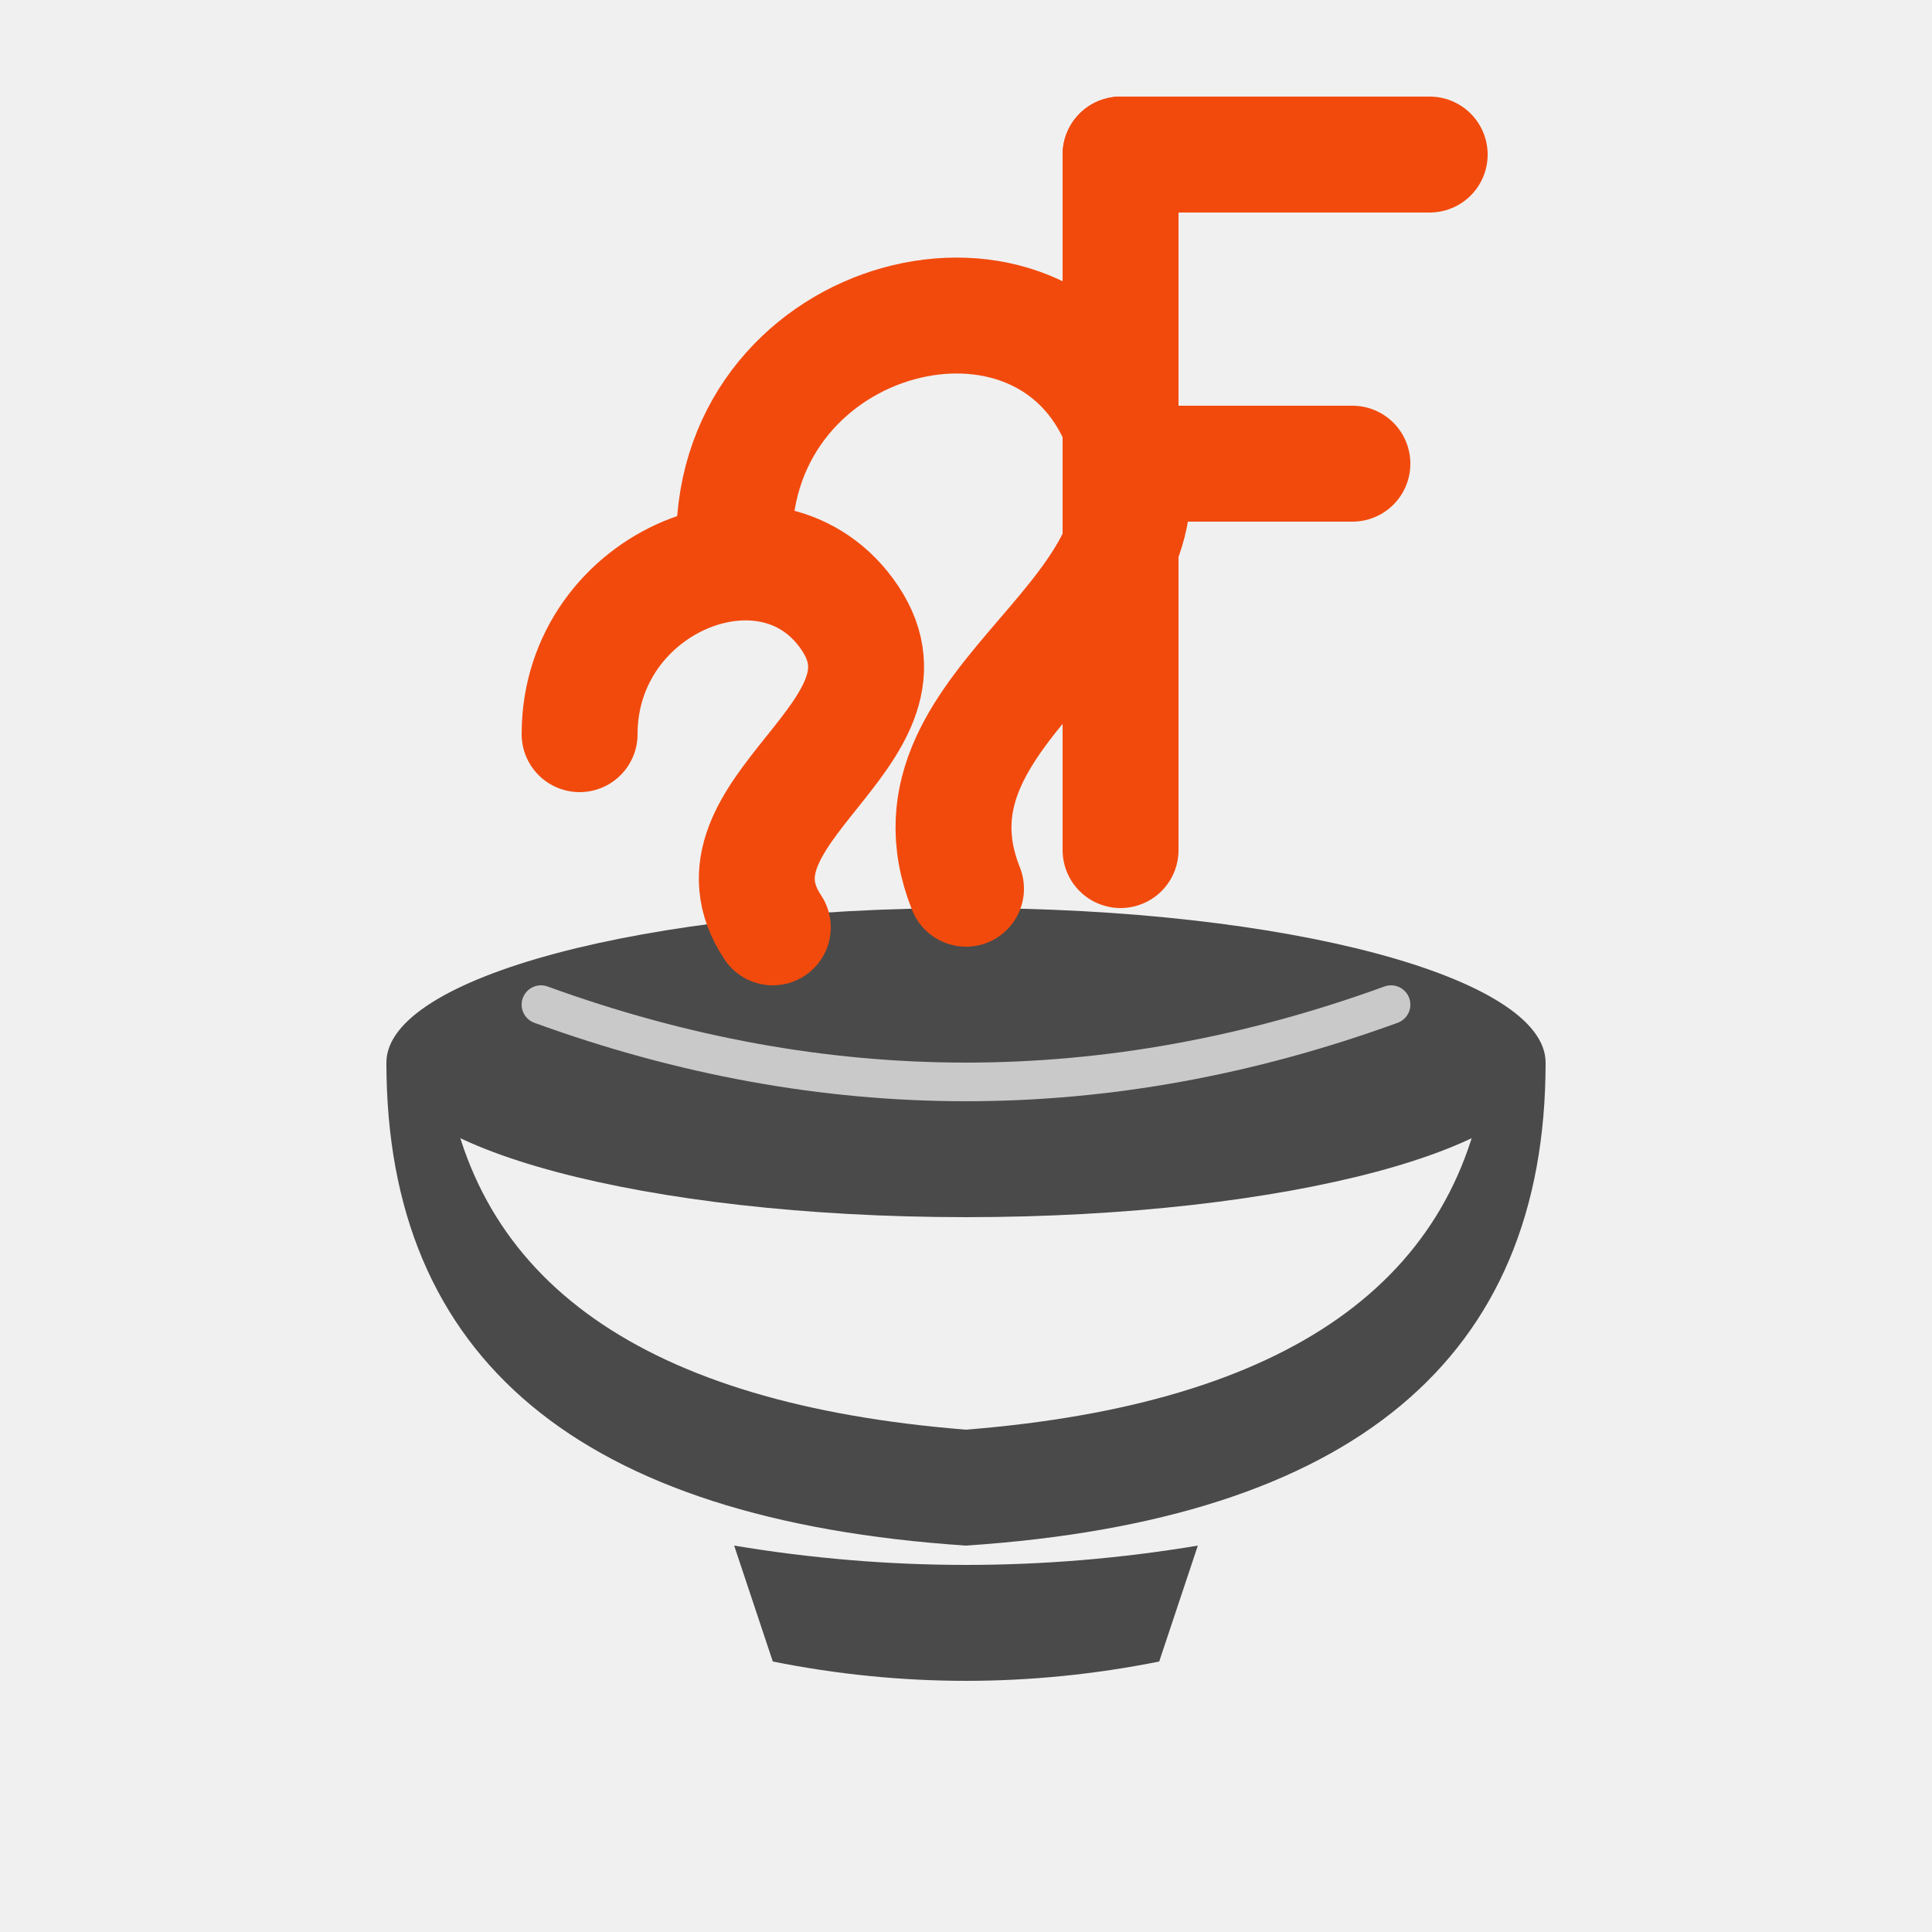
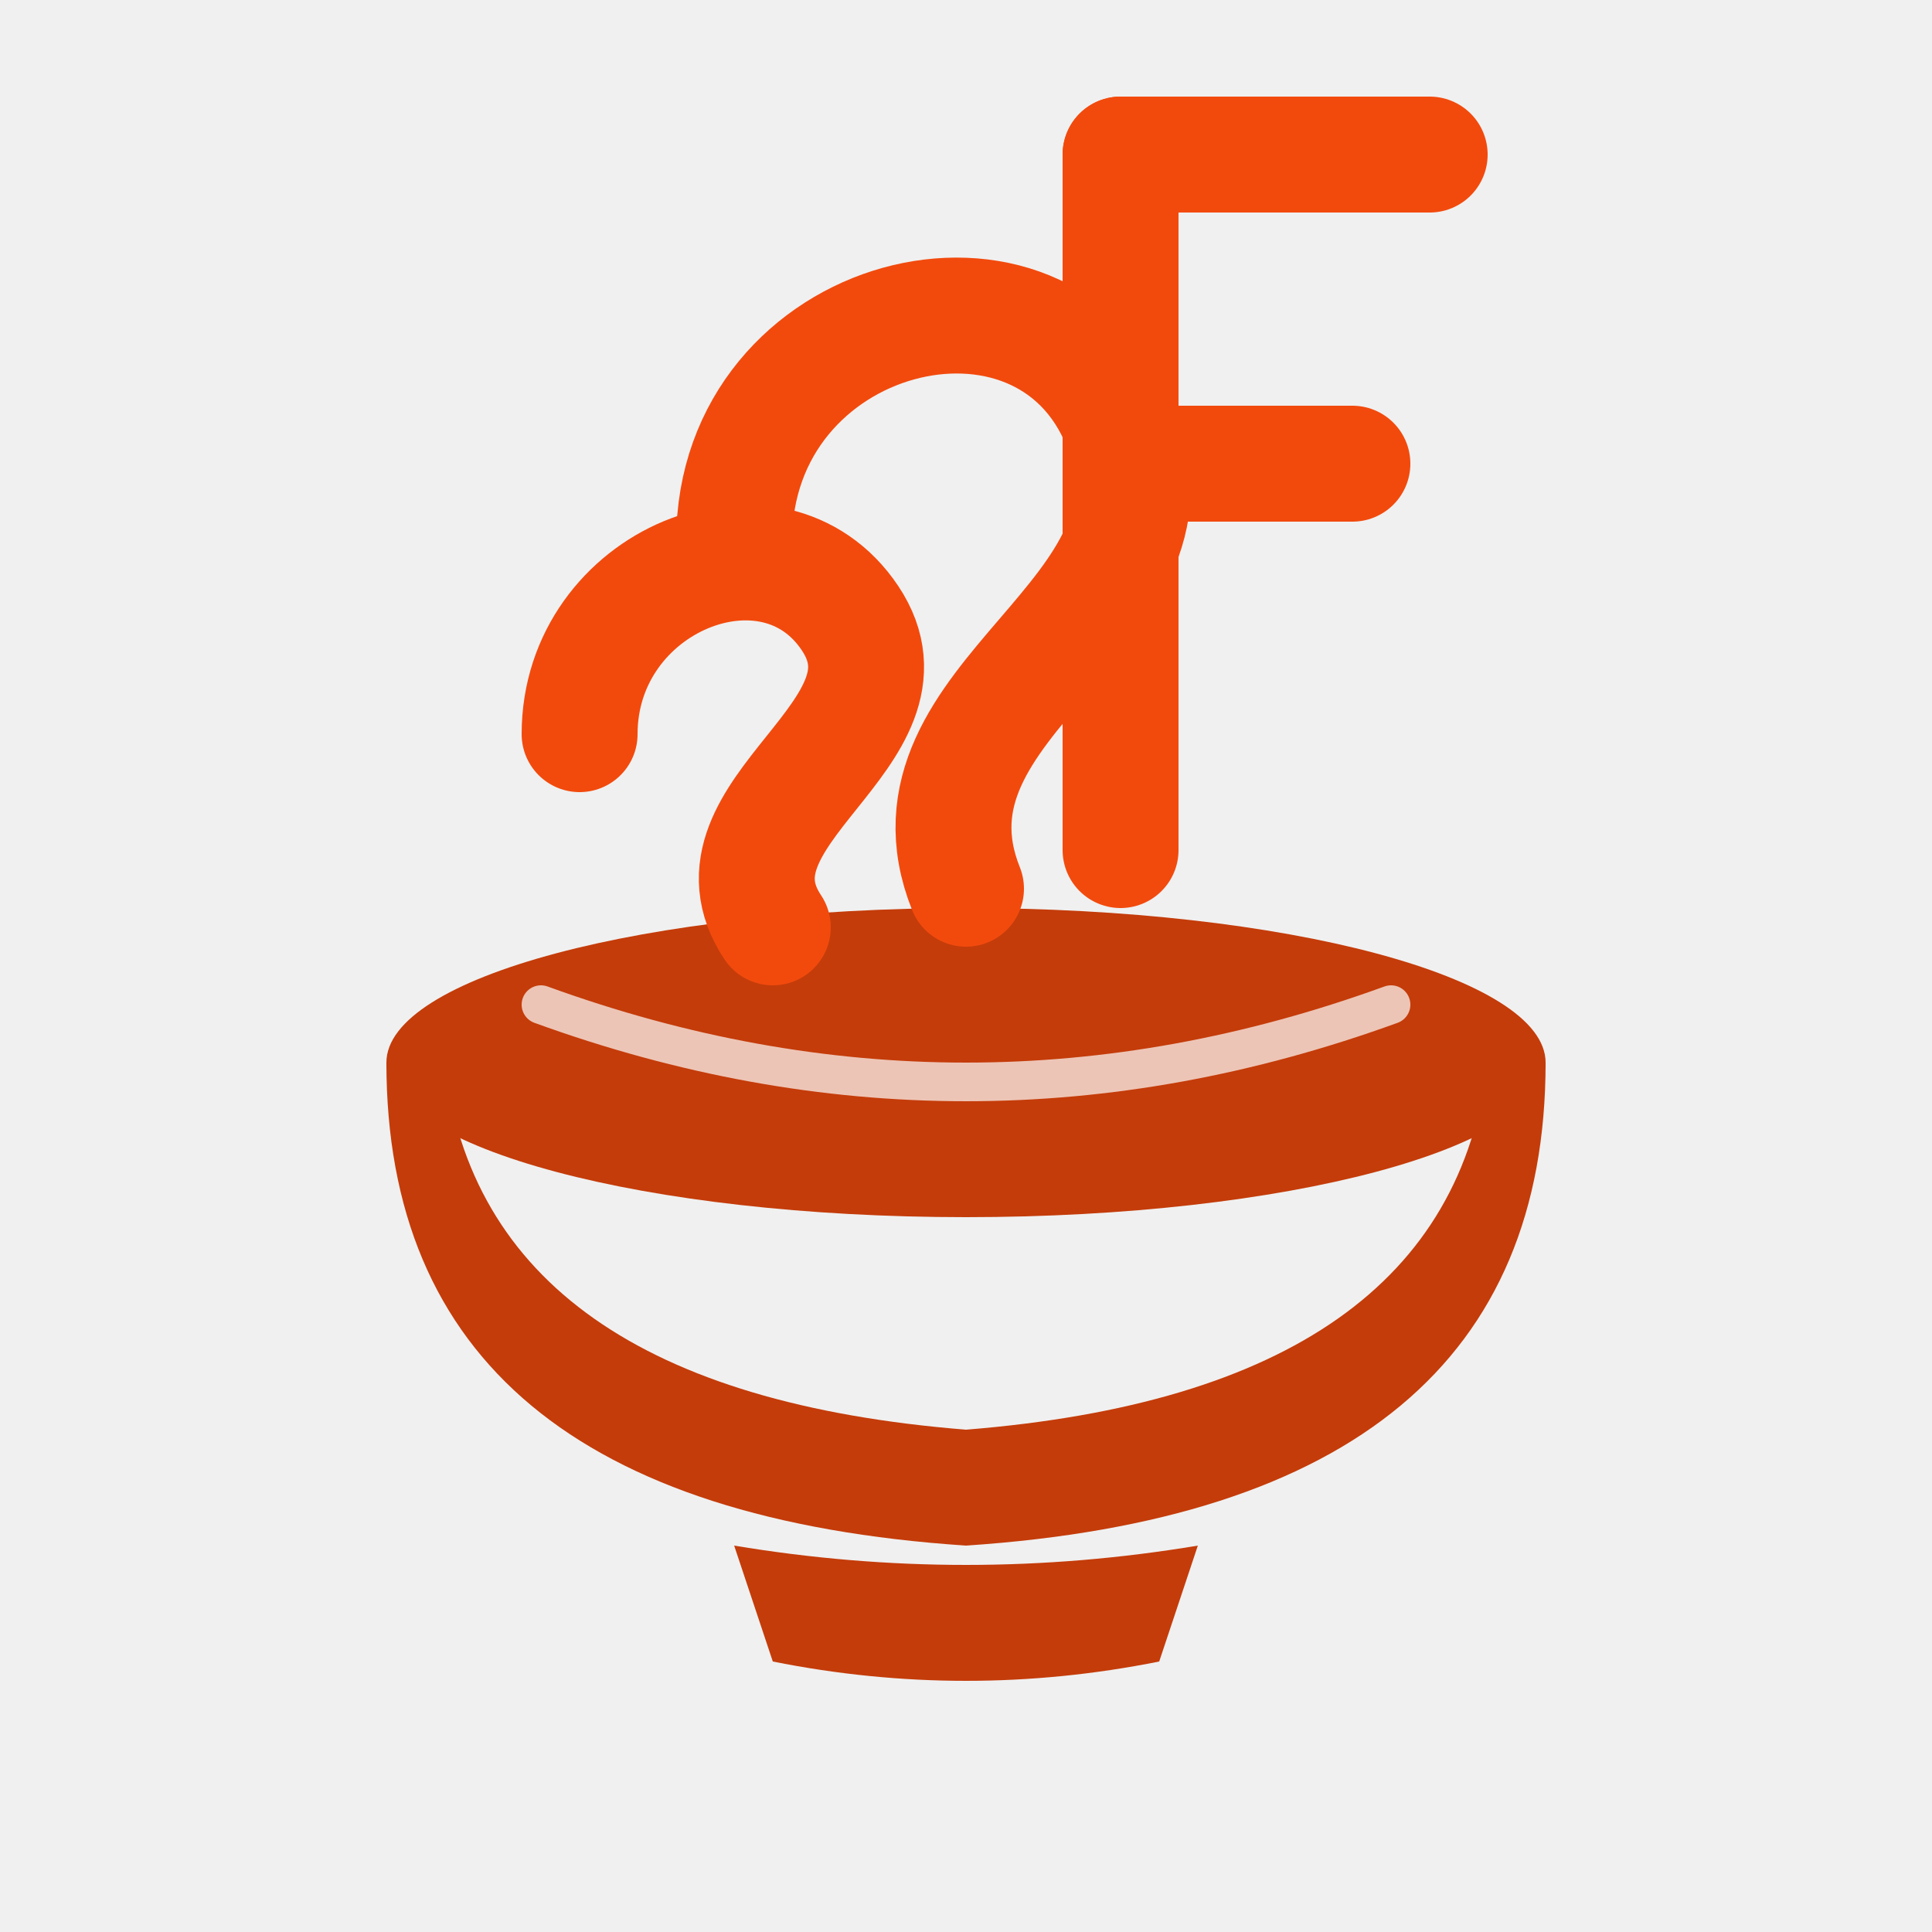
<svg xmlns="http://www.w3.org/2000/svg" viewBox="0 0 100 100" fill="none">
-   <path d="M20 55 Q20 78 50 80 Q80 78 80 55 L77 55 Q75 72 50 74 Q25 72 23 55 Z" fill="#4a4a4a" />
-   <ellipse cx="50" cy="55" rx="30" ry="8" fill="#4a4a4a" />
-   <path d="M38 80 Q50 82 62 80 L60 86 Q50 88 40 86 Z" fill="#4a4a4a" />
+   <path d="M20 55 Q20 78 50 80 Q80 78 80 55 L77 55 Q75 72 50 74 Q25 72 23 55 Z" fill="#c43c0a" />
+   <ellipse cx="50" cy="55" rx="30" ry="8" fill="#c43c0a" />
+   <path d="M38 80 Q50 82 62 80 L60 86 Q50 88 40 86 Z" fill="#c43c0a" />
  <path d="M28 52 Q50 60 72 52" stroke="white" stroke-width="2" fill="none" stroke-linecap="round" opacity="0.7" />
  <path d="M30 38 C30 30 40 26 44 32 C48 38 36 42 40 48" stroke="#f24a0d" stroke-width="6" fill="none" stroke-linecap="round" stroke-linejoin="round" />
  <path d="M38 28 C38 16 54 12 58 22 C62 32 46 36 50 46" stroke="#f24a0d" stroke-width="6" fill="none" stroke-linecap="round" stroke-linejoin="round" />
  <path d="M58 8 L58 44" stroke="#f24a0d" stroke-width="6" fill="none" stroke-linecap="round" />
  <path d="M58 8 L74 8" stroke="#f24a0d" stroke-width="6" fill="none" stroke-linecap="round" />
  <path d="M58 24 L70 24" stroke="#f24a0d" stroke-width="6" fill="none" stroke-linecap="round" />
</svg>
